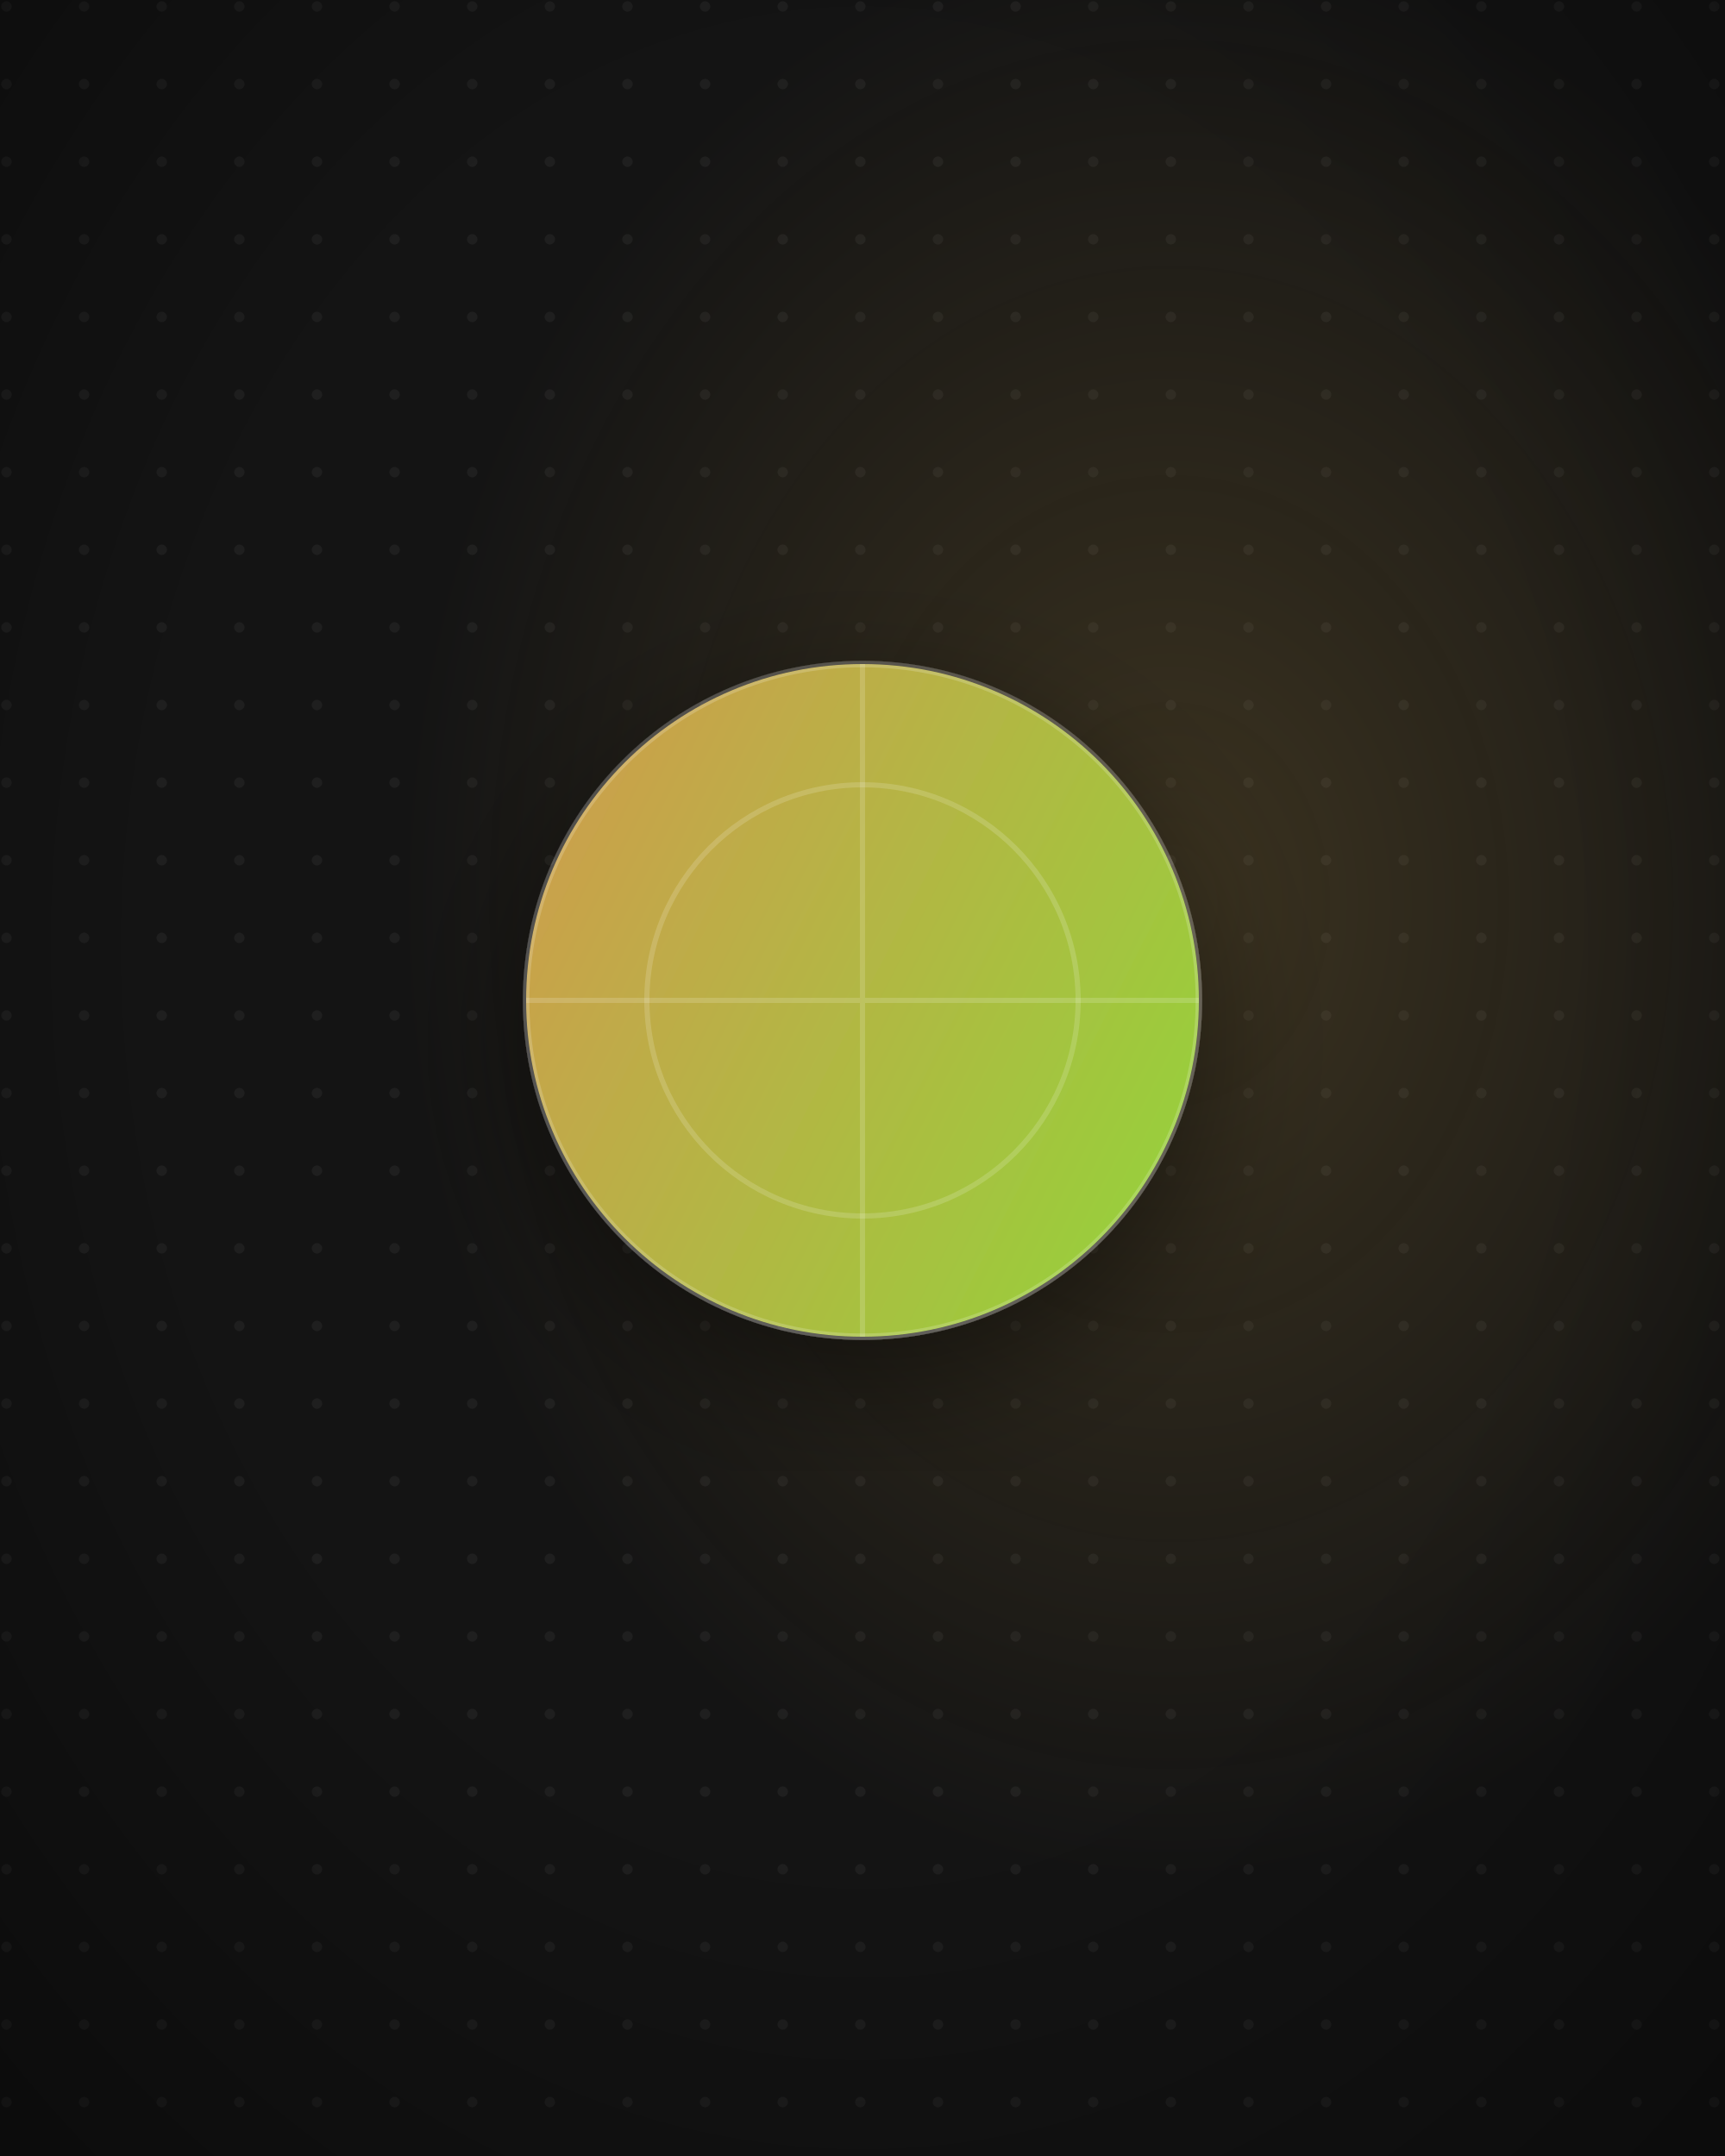
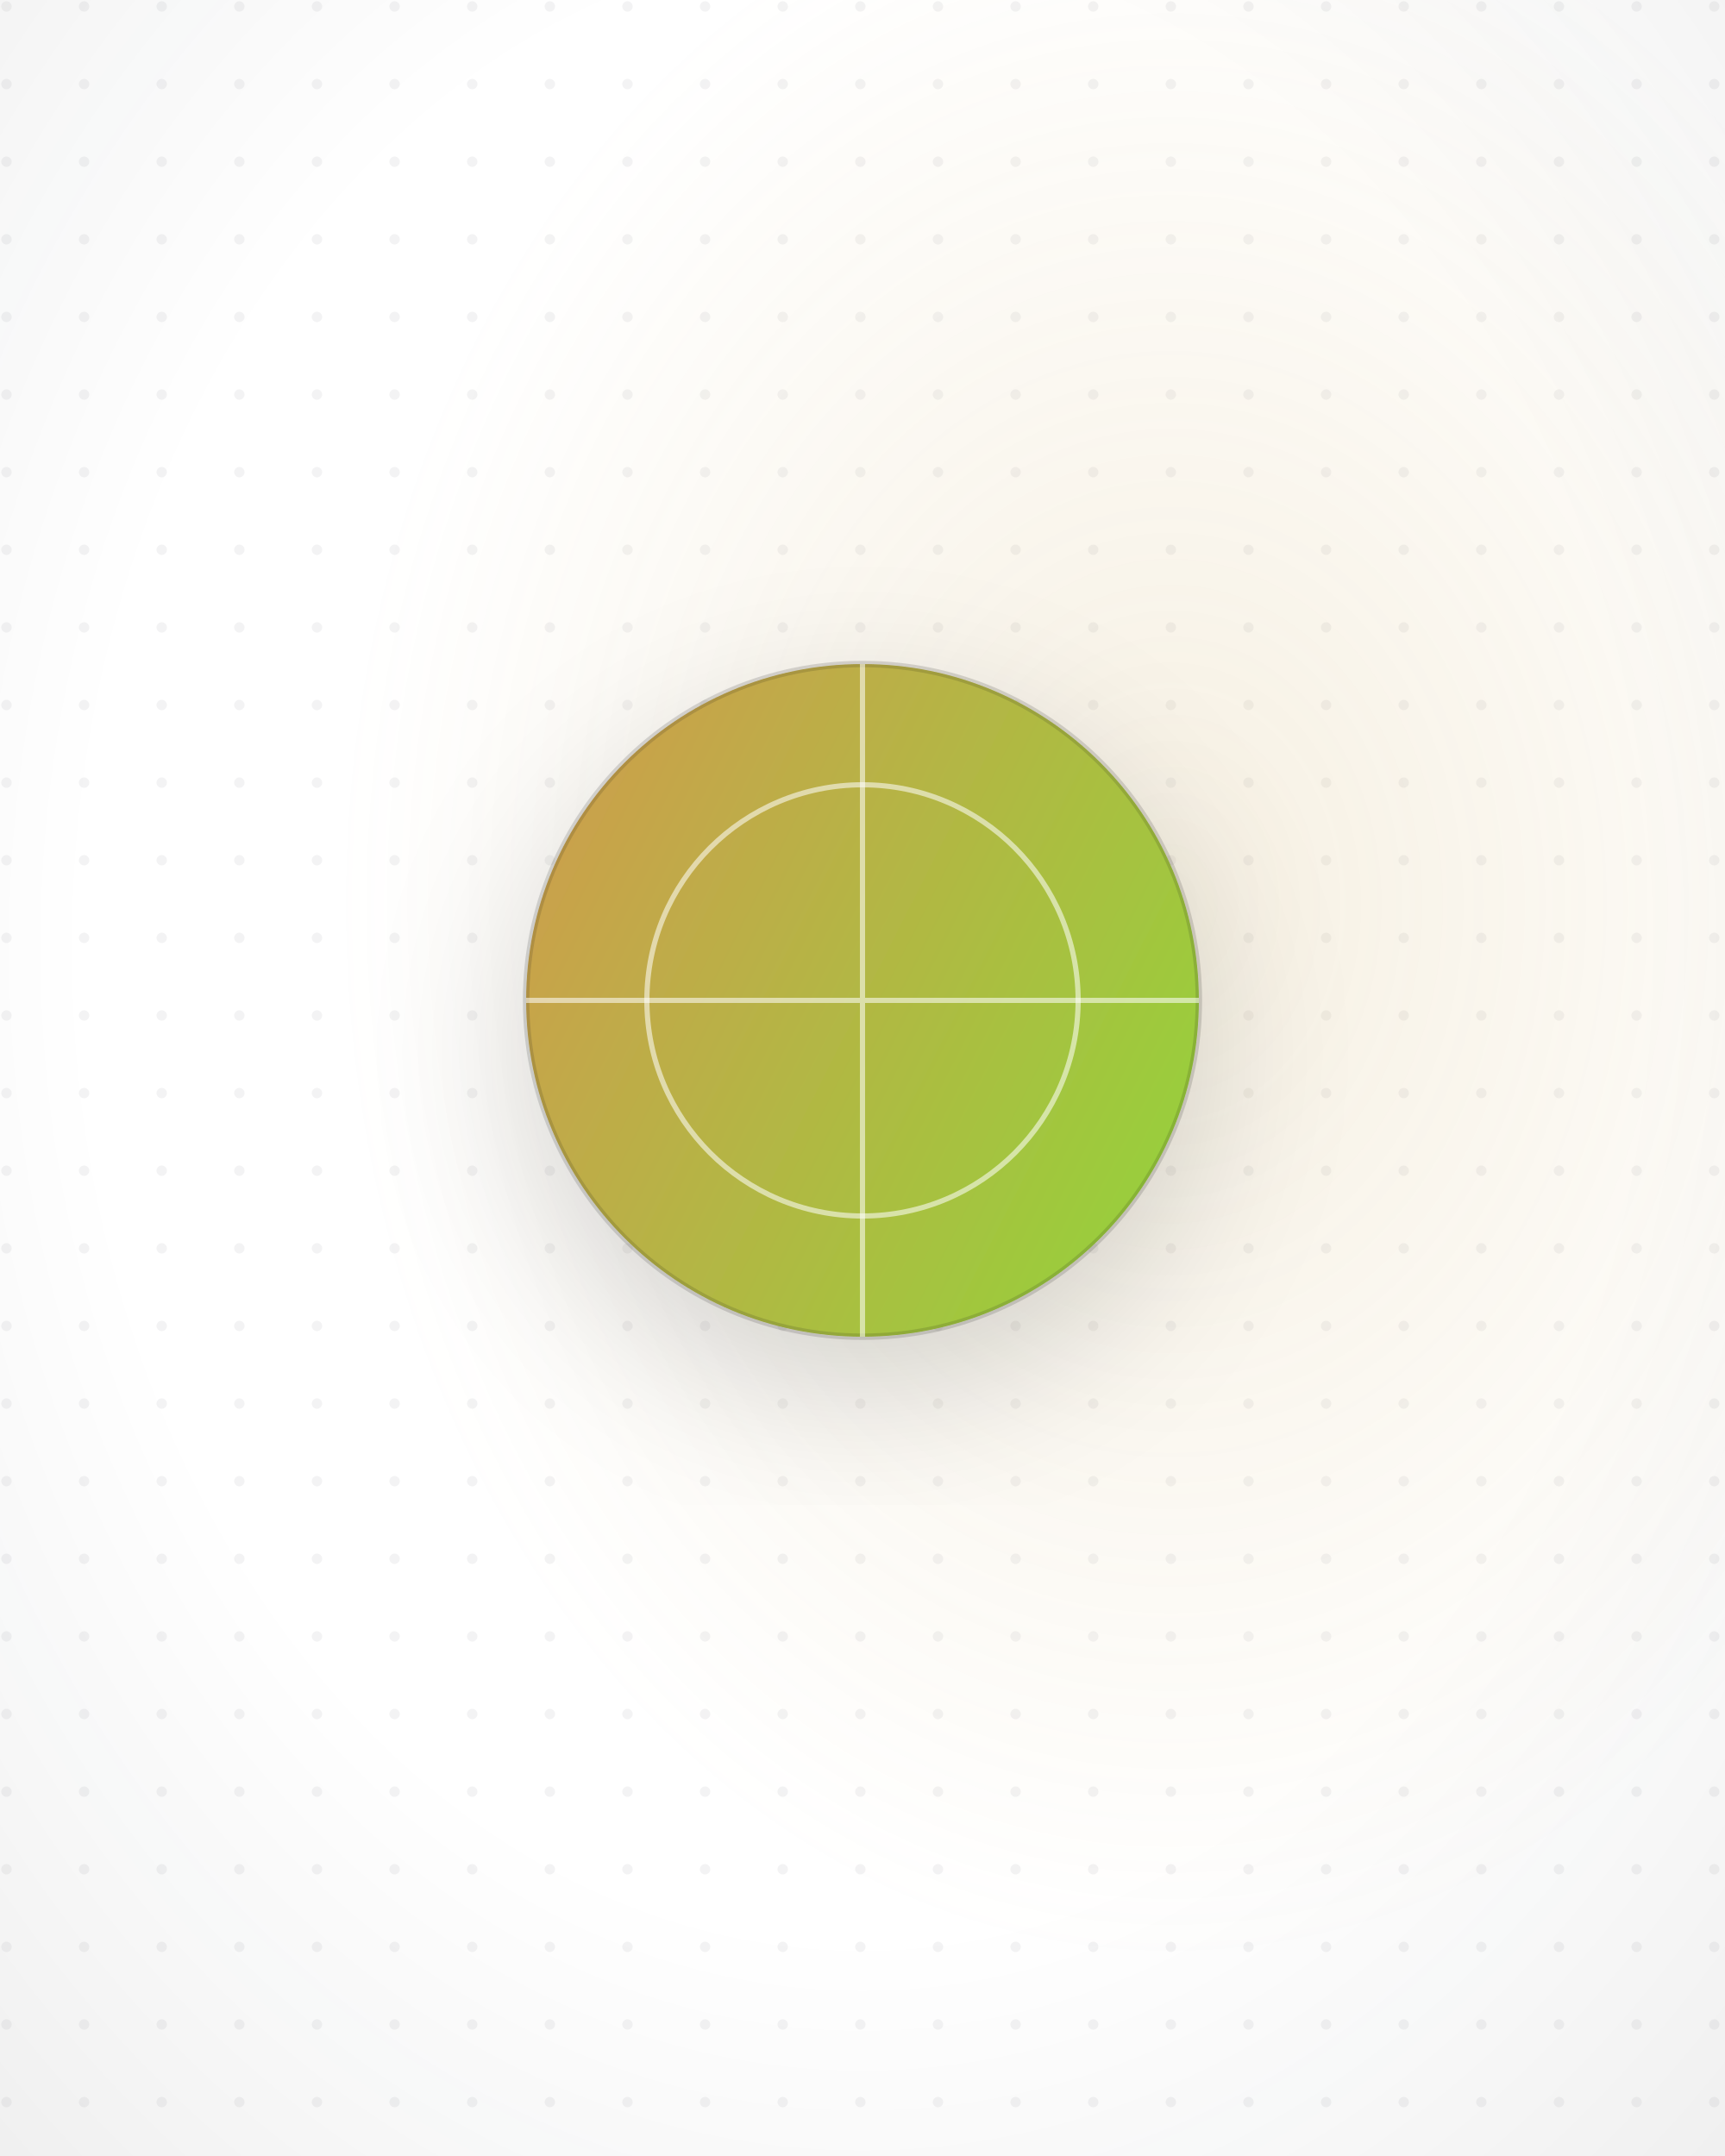
<svg xmlns="http://www.w3.org/2000/svg" viewBox="0 0 400 500" width="400" height="500" role="img" aria-label="Roasted Salted Pistachios (500g)">
  <defs>
    <linearGradient id="accent" gradientTransform="rotate(27 .5 .5)">
      <stop offset="0" stop-color="#C9A24B" />
      <stop offset="1" stop-color="#9ACD3C" />
    </linearGradient>
    <radialGradient id="glow" cx="68%" cy="42%" r="75%">
-       <stop offset="0" stop-color="#C9A24B" stop-opacity=".22" />
-       <stop offset="60%" stop-color="#C9A24B" stop-opacity="0" />
+       <stop offset="0" stop-color="#C9A24B" stop-opacity=".16" />
+       <stop offset="65%" stop-color="#C9A24B" stop-opacity="0" />
    </radialGradient>
-     <radialGradient id="vig" cx="50%" cy="44%" r="75%">
-       <stop offset="55%" stop-color="#000" stop-opacity="0" />
-       <stop offset="100%" stop-color="#000" stop-opacity=".42" />
+     <radialGradient id="vig" cx="50%" cy="44%" r="78%">
+       <stop offset="58%" stop-color="#101314" stop-opacity="0" />
+       <stop offset="100%" stop-color="#101314" stop-opacity=".07" />
    </radialGradient>
    <pattern id="dots" width="18" height="18" patternUnits="userSpaceOnUse">
-       <circle cx="1.5" cy="1.5" r="1.2" fill="#ffffff" fill-opacity=".05" />
+       <circle cx="1.5" cy="1.5" r="1.2" fill="#101314" fill-opacity=".05" />
    </pattern>
-     <filter id="soft" x="-20%" y="-20%" width="140%" height="140%">
-       <feDropShadow dx="0" dy="10" stdDeviation="16" flood-color="#000" flood-opacity=".45" />
+     <filter id="soft" x="-25%" y="-25%" width="150%" height="150%">
+       <feDropShadow dx="0" dy="12" stdDeviation="18" flood-color="#101314" flood-opacity=".16" />
    </filter>
  </defs>
-   <rect width="400" height="500" fill="#141414" />
+   <rect width="400" height="500" fill="#FFFFFF" />
  <rect width="400" height="500" fill="url(#dots)" />
  <rect width="400" height="500" fill="url(#glow)" />
  <g filter="url(#soft)" transform="translate(200 232) scale(1.0) translate(-200 -232)">
-     <circle fill="url(#accent)" stroke="rgba(255,255,255,.18)" stroke-width="1.5" cx="200" cy="232" r="78" />
-     <circle stroke="rgba(255,255,255,.16)" fill="none" stroke-width="1.2" cx="200" cy="232" r="50" />
-     <path stroke="rgba(255,255,255,.16)" fill="none" stroke-width="1.2" d="M122 232 l156 0 M200 154 l0 156" />
+     <circle fill="url(#accent)" stroke="rgba(16,19,20,.14)" stroke-width="1.5" cx="200" cy="232" r="78" />
+     <circle stroke="rgba(255,255,255,.55)" fill="none" stroke-width="1.2" cx="200" cy="232" r="50" />
+     <path stroke="rgba(255,255,255,.55)" fill="none" stroke-width="1.2" d="M122 232 l156 0 M200 154 l0 156" />
  </g>
  <rect width="400" height="500" fill="url(#vig)" />
</svg>
